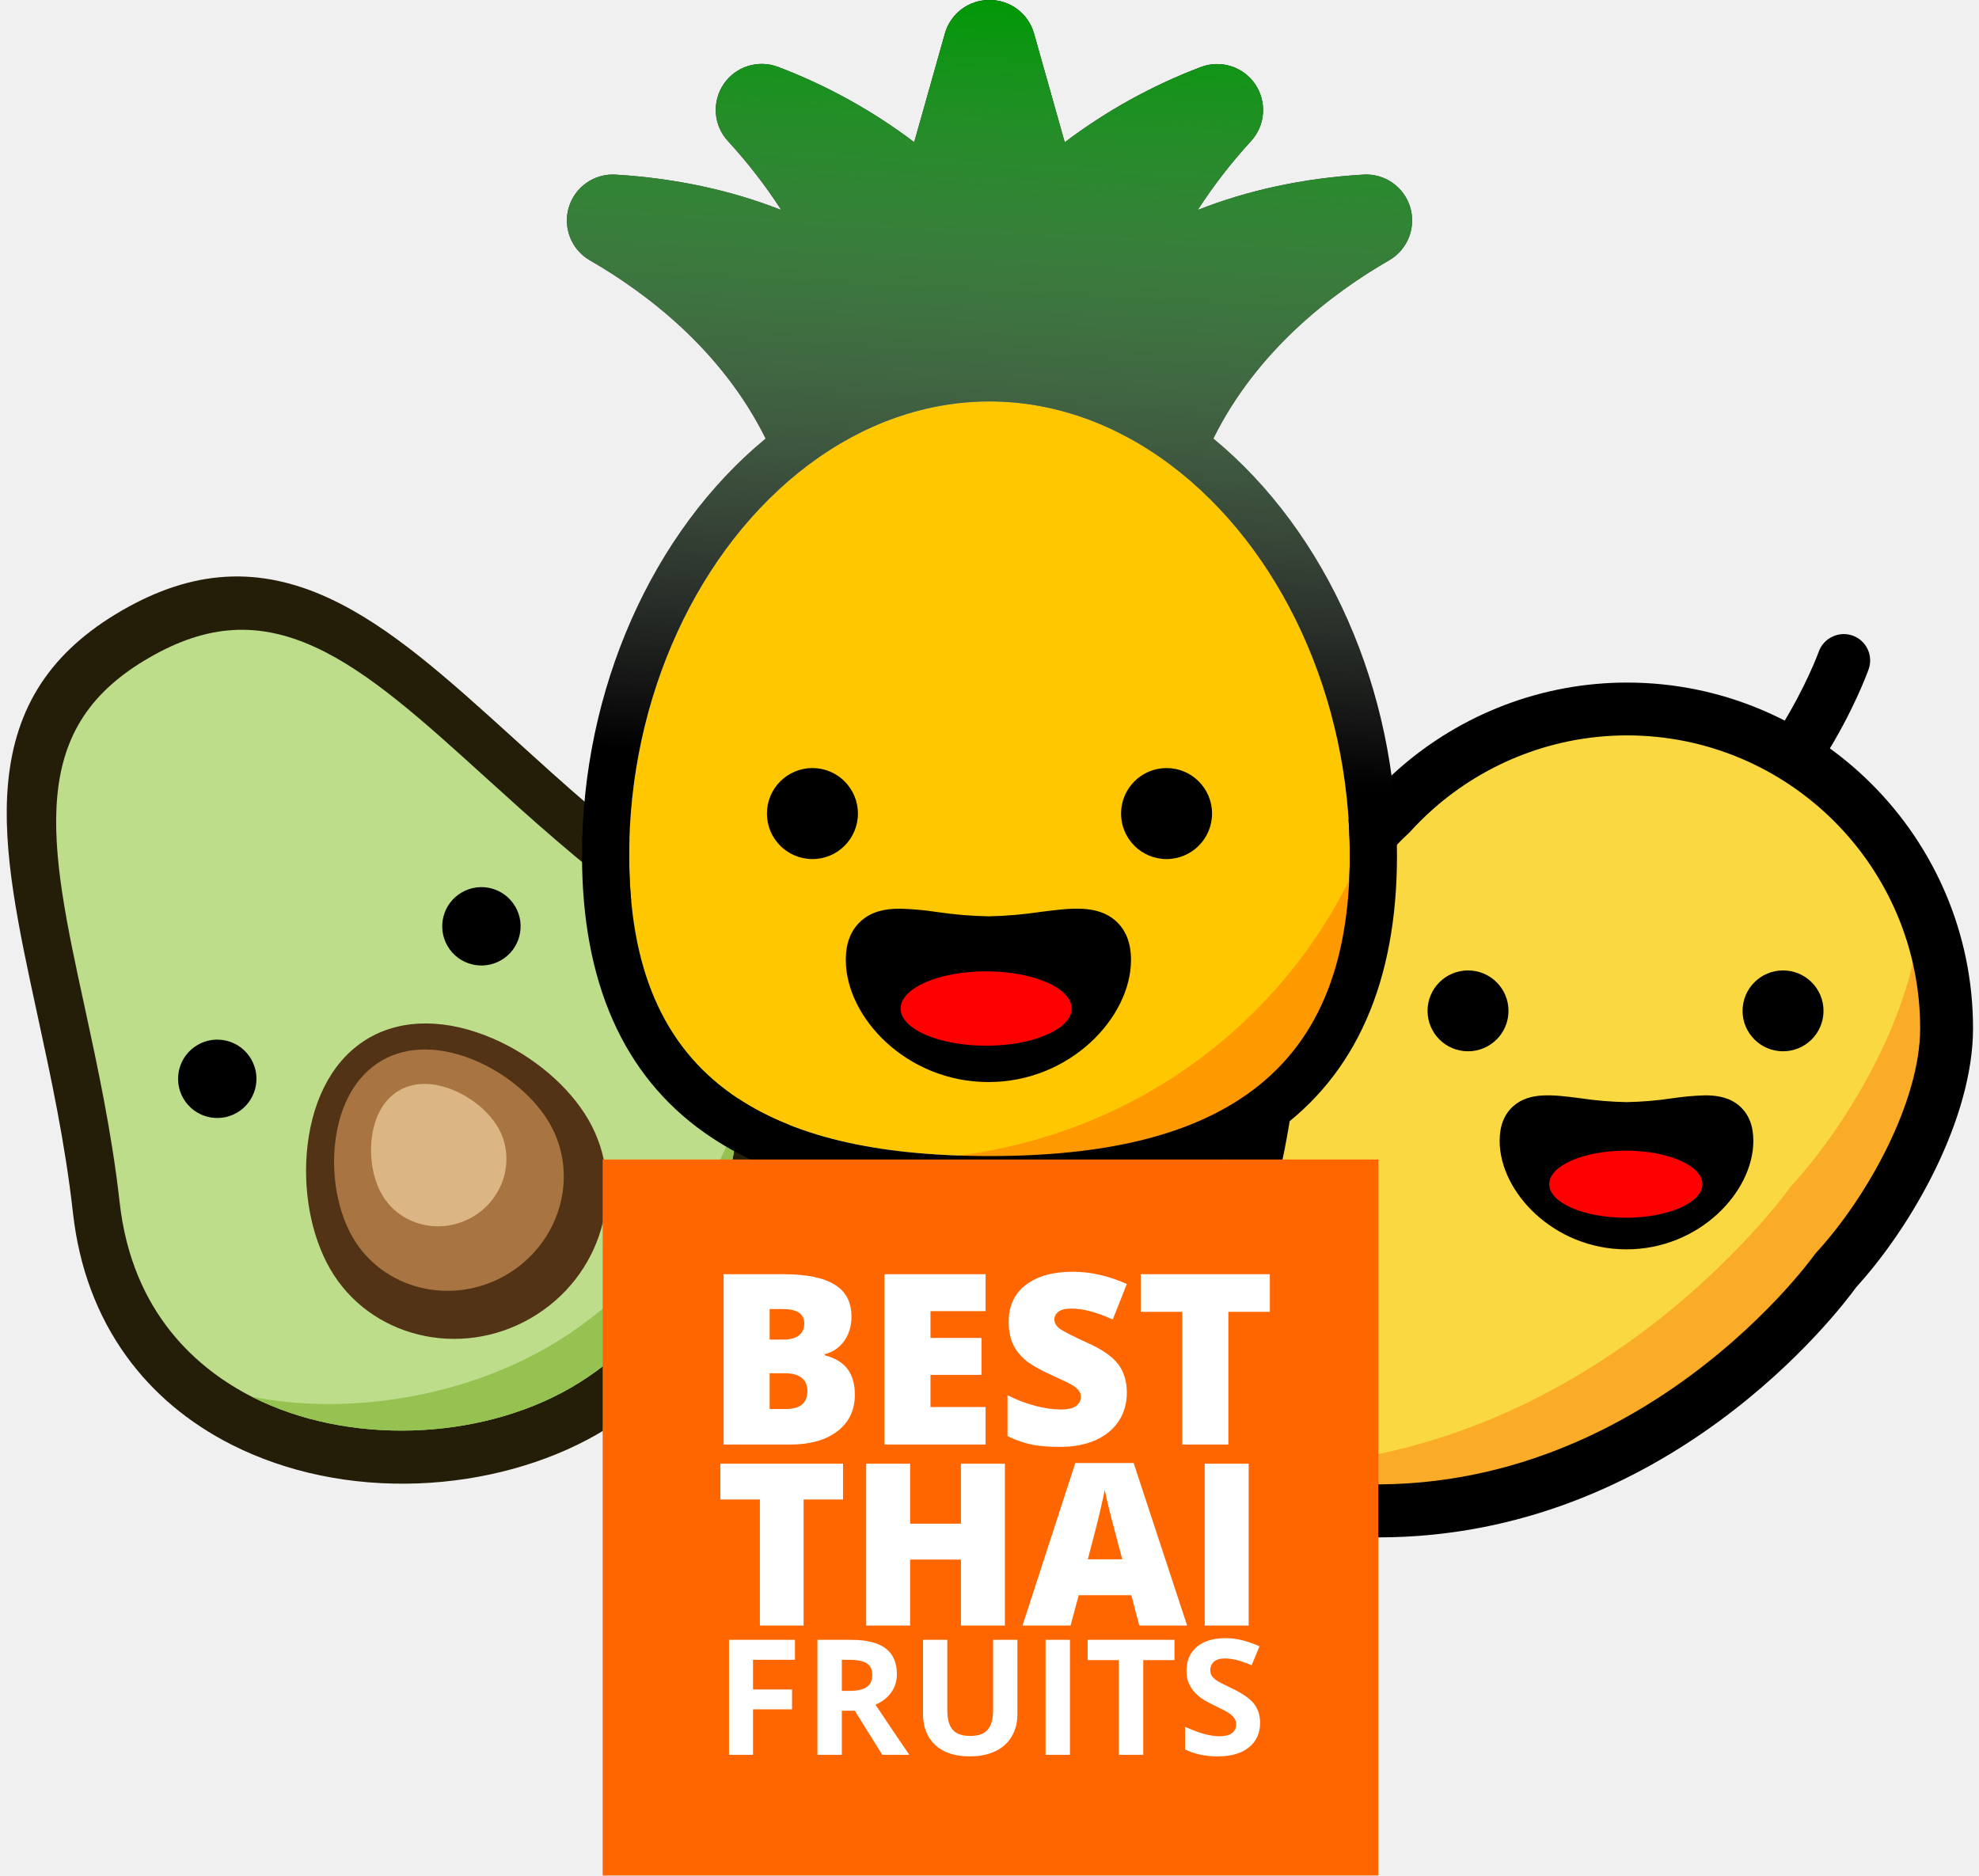
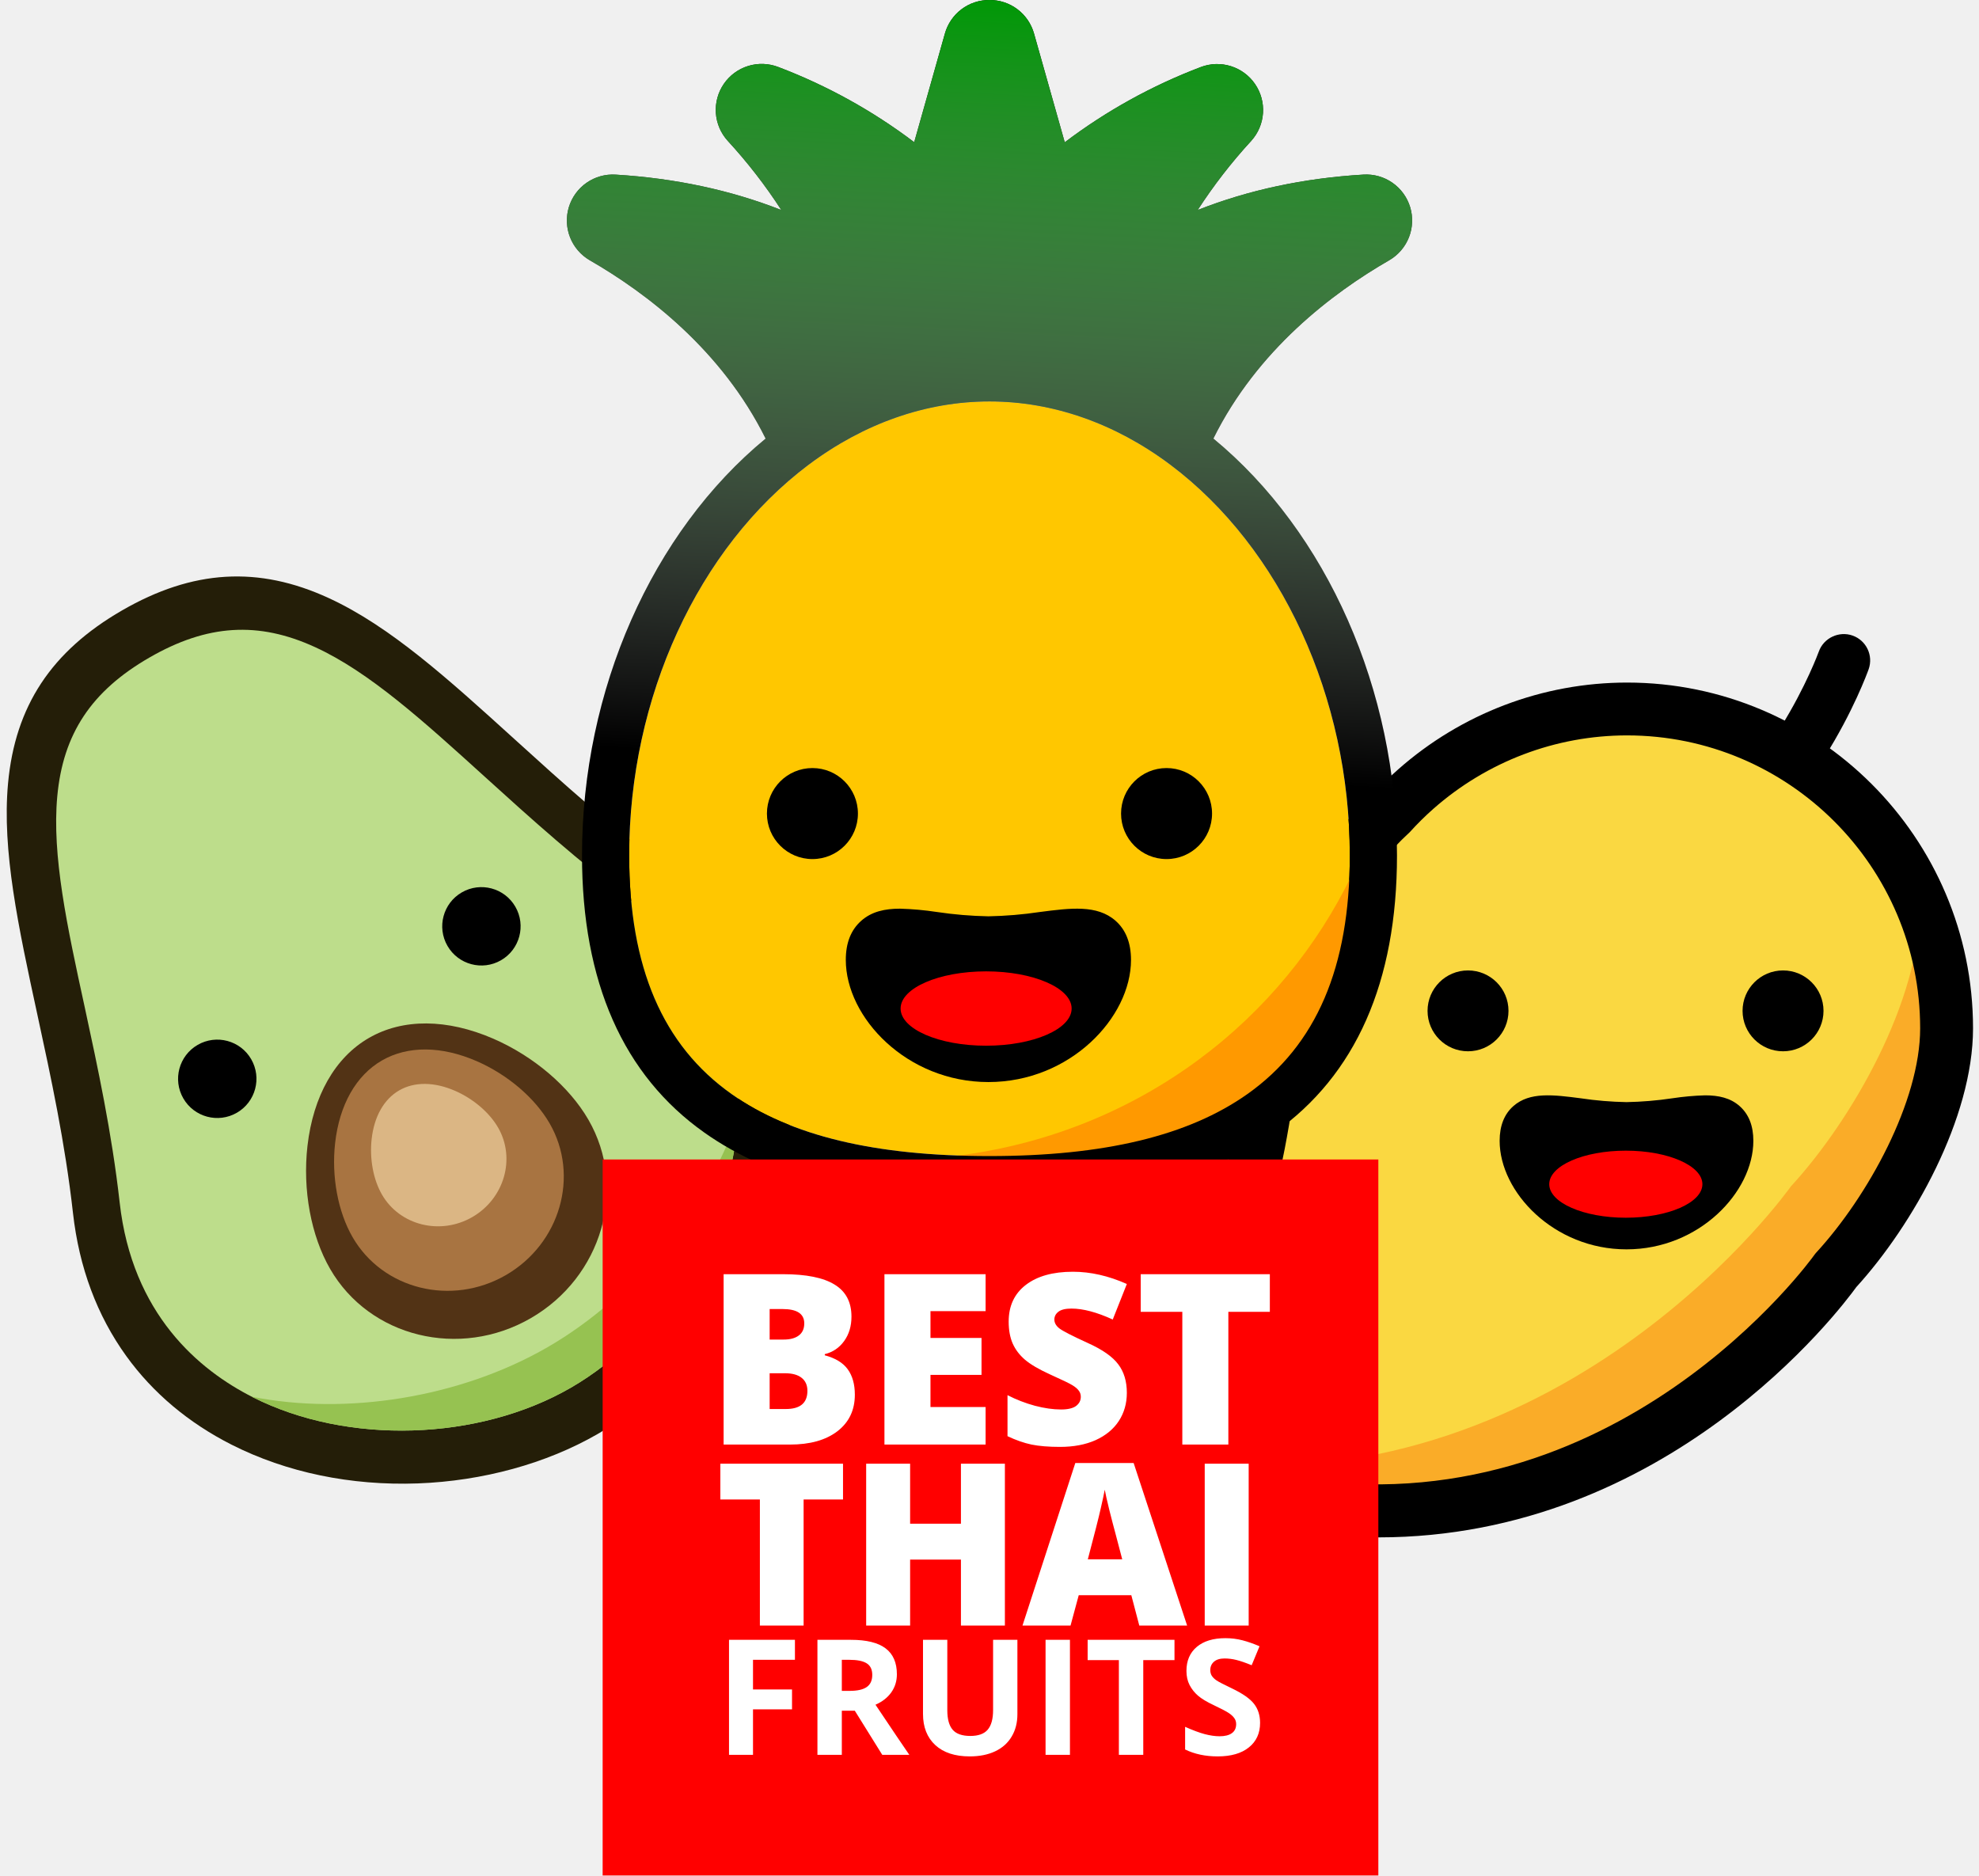
<svg xmlns="http://www.w3.org/2000/svg" width="995" height="943" viewBox="0 0 995 943" fill="none">
  <g clip-path="url(#clip0)">
    <g clip-path="url(#clip1)">
-       <path fill-rule="evenodd" clip-rule="evenodd" d="M841.02 446.326C837.463 445.374 834.312 442.964 832.557 439.4C829.283 432.832 831.972 424.862 838.542 421.603C889.293 396.401 914.226 328.281 914.463 327.602C916.937 320.689 924.667 317.162 931.451 319.569C938.361 322.023 941.966 329.615 939.509 336.519C938.362 339.718 910.845 415.368 850.366 445.39C847.348 446.893 844.036 447.134 841.02 446.326Z" fill="black" />
+       <path fill-rule="evenodd" clip-rule="evenodd" d="M841.02 446.326C837.464 445.374 834.313 442.964 832.558 439.4C829.284 432.832 831.972 424.862 838.543 421.603C889.294 396.401 914.226 328.281 914.464 327.602C916.937 320.689 924.667 317.162 931.452 319.569C938.361 322.023 941.966 329.615 939.509 336.519C938.362 339.718 910.845 415.368 850.366 445.39C847.349 446.893 844.037 447.134 841.02 446.326Z" fill="black" />
      <path fill-rule="evenodd" clip-rule="evenodd" d="M978.709 517.039C978.709 428.367 906.765 356.481 818.02 356.481C777.23 356.481 740.122 371.78 711.785 396.8H711.772C707.253 400.798 702.973 405.047 698.919 409.523C621.565 480.984 649.809 587.73 611.797 625.512C565.557 671.475 570.887 743.268 648.108 755.991C820.346 784.384 922.98 638.766 922.98 638.766C949.256 610.174 978.709 558.899 978.709 517.039Z" fill="#FAD841" />
      <path fill-rule="evenodd" clip-rule="evenodd" d="M965.34 453.003C965.34 453.535 965.419 454.039 965.419 454.57C965.419 503.389 931.062 563.19 900.426 596.523C900.426 596.523 789.765 753.362 602.773 736.111C613.459 745.633 628.412 752.752 648.109 755.992C820.348 784.372 922.981 638.767 922.981 638.767C949.244 610.175 978.71 558.9 978.71 517.041C978.71 494.265 973.899 472.632 965.34 453.003Z" fill="#FAAC28" />
      <path fill-rule="evenodd" clip-rule="evenodd" d="M818.02 369.759C782.201 369.759 747.604 382.893 720.584 406.744C716.517 410.343 712.543 414.261 708.781 418.431C665.692 458.298 657.425 508.883 650.115 553.491C644.599 587.236 639.827 616.386 621.167 634.925C600.074 655.908 590.97 683.624 597.974 705.51C604.247 725.098 622.815 738.365 650.274 742.894C812.478 769.653 911.137 632.508 912.121 631.114C912.44 630.649 912.799 630.198 913.197 629.773C939.142 601.539 965.418 553.743 965.418 517.037C965.418 435.828 899.295 369.759 818.02 369.759ZM693.005 773C677.946 773 662.263 771.778 645.955 769.082C608.155 762.867 582.118 743.159 572.668 713.624C562.474 681.831 573.891 644.474 602.426 616.094C614.973 603.611 619.107 578.405 623.878 549.201C631.481 502.787 640.931 445.005 689.895 399.772C693.483 395.722 698.175 391.087 702.973 386.851C734.858 358.697 775.715 343.198 818.02 343.198C913.955 343.198 992 421.18 992 517.037C992 562.269 961.696 616.001 933.32 647.143C925 658.644 838.582 772.987 693.005 773Z" fill="black" />
      <path d="M738.09 528.59C749.329 528.59 758.439 519.489 758.439 508.263C758.439 497.038 749.329 487.937 738.09 487.937C726.852 487.937 717.741 497.038 717.741 508.263C717.741 519.489 726.852 528.59 738.09 528.59Z" fill="black" />
      <path d="M896.474 528.59C907.712 528.59 916.823 519.489 916.823 508.263C916.823 497.038 907.712 487.937 896.474 487.937C885.235 487.937 876.125 497.038 876.125 508.263C876.125 519.489 885.235 528.59 896.474 528.59Z" fill="black" />
      <path d="M817.767 628.177C781.267 628.177 753.988 599.378 753.988 573.626C753.988 566.049 756.319 560.159 760.908 556.134C769.136 548.905 781.004 550.444 794.749 552.225C802.372 553.364 810.061 554.008 817.767 554.153C825.473 554.008 833.162 553.364 840.785 552.225C846.259 551.391 851.78 550.894 857.315 550.739C864.056 550.739 869.974 552.014 874.626 556.134C879.278 560.254 881.547 566.049 881.547 573.626C881.547 599.378 854.267 628.177 817.767 628.177Z" fill="black" />
      <ellipse rx="38.504" ry="16.86" transform="matrix(-1 0 0 1 817.43 595.416)" fill="#FF0000" />
      <path d="M258.778 371.737C282.687 393.434 307.398 415.858 336.146 437.053C358.263 453.364 374.697 473.26 385.002 496.152C394.406 517.129 398.474 540.115 397.08 564.479C395.361 595.255 385.04 626.603 367.163 655.178C349.841 682.783 326.209 706.171 300.468 721.033C274.728 735.894 242.657 744.666 210.089 745.865C176.423 747.092 144.055 740.347 116.542 726.448C94.802 715.44 76.913 700.434 63.465 681.792C48.776 661.43 39.763 637.25 36.696 609.941C32.714 574.447 25.65 541.836 18.815 510.282L18.801 510.219C9.214 465.973 0.946 427.743 4.044 393.896C7.603 355.074 25.818 327.441 61.375 306.912C96.933 286.382 129.971 284.425 165.372 300.753C196.233 314.994 225.189 341.258 258.731 371.695L258.778 371.737Z" fill="#241E08" />
      <path d="M287.003 697.75C333.484 670.915 368.083 614.979 371.091 561.724C372.817 531.381 365.294 488.216 319.762 454.654C291.401 433.759 266.208 410.919 243.969 390.757L243.854 390.653C212.69 362.387 185.775 337.978 158.583 325.455C129.922 312.25 104.162 313.855 75.061 330.656C45.961 347.457 31.691 368.963 28.797 400.387C26.045 430.198 33.727 465.711 42.685 506.83L42.717 506.98C49.058 536.321 56.242 569.559 60.158 604.568C66.441 660.79 100.062 688.888 127.157 702.56C174.737 726.577 240.523 724.586 287.003 697.75Z" fill="#BDDD8B" />
      <path fill-rule="evenodd" clip-rule="evenodd" d="M371.128 561.053C355.627 606.932 319.219 652.023 275.254 677.407C231.304 702.781 174.039 711.766 126.581 702.267C126.773 702.365 126.965 702.463 127.157 702.559C174.736 726.576 240.523 724.585 287.003 697.75C333.484 670.915 368.083 614.979 371.091 561.724C371.104 561.501 371.116 561.277 371.128 561.053Z" fill="#96C251" />
      <path d="M154.587 576.186C157.464 551.053 168.436 531.726 185.488 521.881C202.54 512.036 224.744 512.165 248.008 522.249C268.337 531.094 286.223 546.34 295.862 563.035C315.683 597.366 302.638 642.131 266.845 662.796C231.052 683.461 185.803 672.353 165.982 638.021C156.343 621.326 152.078 598.205 154.587 576.186Z" fill="#523315" />
      <path d="M168.491 574.727C170.655 555.502 179.007 540.73 192.014 533.22C205.021 525.711 221.975 525.839 239.752 533.584C255.286 540.378 268.963 552.066 276.344 564.851C291.524 591.143 281.622 625.374 254.32 641.137C227.017 656.9 192.453 648.342 177.273 622.05C169.891 609.265 166.604 591.57 168.491 574.727Z" fill="#A87441" />
      <path d="M186.851 572.732C188.12 561.391 193.037 552.68 200.702 548.254C208.367 543.829 218.362 543.911 228.844 548.487C238.004 552.501 246.071 559.401 250.427 566.947C259.386 582.463 253.562 602.654 237.473 611.943C221.384 621.232 201.005 616.17 192.046 600.653C187.69 593.108 185.745 582.668 186.851 572.732Z" fill="#DBB684" />
      <path d="M119.09 559.495C128.514 554.054 131.742 542.004 126.302 532.58C120.861 523.157 108.811 519.928 99.387 525.369C89.963 530.809 86.734 542.86 92.175 552.283C97.616 561.707 109.666 564.936 119.09 559.495Z" fill="black" />
      <path d="M251.898 482.818C261.322 477.377 264.551 465.327 259.11 455.904C253.669 446.48 241.619 443.251 232.195 448.692C222.772 454.133 219.543 466.183 224.984 475.606C230.424 485.03 242.475 488.259 251.898 482.818Z" fill="black" />
-       <path fill-rule="evenodd" clip-rule="evenodd" d="M367.855 550.124C333.193 525.616 316.341 486.362 316.341 430.121C316.341 350.723 350.909 275.466 406.574 233.65L406.752 233.531C434.406 212.807 465.784 201.846 497.494 201.846C529.204 201.846 560.582 212.807 588.236 233.531L588.462 233.686C644.102 275.514 678.646 350.747 678.646 430.121C678.646 486.362 661.795 525.616 627.133 550.124C597.486 571.085 555.079 581.276 497.494 581.276C439.908 581.276 397.502 571.085 367.855 550.124Z" fill="#FFC700" />
-       <path fill-rule="evenodd" clip-rule="evenodd" d="M691.377 411.312C691.773 415.921 691.975 420.579 691.975 425.281C691.975 458.641 681.801 489.835 664.125 516.426C659.876 530.367 648.127 543.141 630.903 553.781C596.33 583.339 549.825 601.442 498.68 601.442C464.143 601.442 431.722 593.188 403.662 578.725C439.945 585.489 478.396 584.438 516.59 574.204C601.929 551.338 665.454 488.133 691.377 411.312Z" fill="#FF9900" />
+       <path fill-rule="evenodd" clip-rule="evenodd" d="M367.855 550.124C333.192 525.616 316.341 486.362 316.341 430.121C316.341 350.723 350.909 275.466 406.574 233.65L406.751 233.532C434.406 212.807 465.784 201.846 497.494 201.846C529.204 201.846 560.582 212.807 588.236 233.532L588.461 233.686C644.102 275.514 678.646 350.747 678.646 430.121C678.646 486.362 661.795 525.616 627.132 550.124C597.486 571.086 555.079 581.276 497.494 581.276C439.908 581.276 397.502 571.086 367.855 550.124Z" fill="#FFC700" />
+       <path fill-rule="evenodd" clip-rule="evenodd" d="M691.377 411.313C691.773 415.921 691.975 420.58 691.975 425.281C691.975 458.641 681.801 489.835 664.125 516.427C659.876 530.367 648.127 543.142 630.903 553.781C596.33 583.34 549.825 601.443 498.68 601.443C464.143 601.443 431.721 593.188 403.661 578.725C439.945 585.489 478.395 584.438 516.59 574.204C601.929 551.338 665.454 488.133 691.377 411.313Z" fill="#FF9900" />
      <path d="M296.514 130.87C292.009 128.256 288.52 124.197 286.61 119.35C284.7 114.504 284.483 109.154 285.993 104.169C287.503 99.183 290.651 94.853 294.929 91.882C299.206 88.91 304.361 87.471 309.558 87.797C339.549 89.624 367.417 95.602 392.818 105.591C384.832 93.252 375.815 81.613 365.863 70.797C362.364 66.941 360.269 62.016 359.917 56.819C359.566 51.623 360.979 46.46 363.926 42.167C366.874 37.874 371.185 34.703 376.159 33.167C381.134 31.63 386.482 31.819 391.336 33.703C415.786 42.984 438.787 55.711 459.641 71.497L475.058 16.929C476.416 12.032 479.351 7.719 483.407 4.659C487.463 1.599 492.414 -0.038 497.494 0.001C502.578 -0.033 507.532 1.613 511.586 4.682C515.641 7.751 518.569 12.072 519.919 16.976L535.335 71.545C556.189 55.758 579.19 43.032 603.641 33.75C608.488 31.882 613.822 31.701 618.785 33.237C623.747 34.774 628.047 37.937 630.991 42.218C633.936 46.498 635.353 51.647 635.015 56.832C634.676 62.017 632.601 66.936 629.125 70.797C619.182 81.61 610.173 93.245 602.194 105.579C627.595 95.555 655.463 89.576 685.442 87.785C690.639 87.459 695.794 88.898 700.071 91.87C704.349 94.842 707.497 99.171 709.007 104.157C710.517 109.142 710.3 114.492 708.39 119.338C706.48 124.185 702.99 128.244 698.486 130.858C669.859 147.348 632.078 176.02 610.056 220.517C667.215 267.624 702.376 346.938 702.376 430.108C702.376 493.728 681.671 540.609 640.829 569.483C607.032 593.386 560.143 605 497.494 605C434.845 605 387.956 593.386 354.171 569.495C313.329 540.621 292.624 493.739 292.624 430.12C292.624 346.95 327.785 267.6 384.944 220.529C362.91 176.032 325.141 147.36 296.514 130.87ZM316.342 430.12C316.342 486.361 333.193 525.615 367.855 550.123C397.502 571.084 439.909 581.275 497.494 581.275C555.08 581.275 597.486 571.084 627.133 550.123C661.795 525.615 678.647 486.361 678.647 430.12C678.647 350.746 644.102 275.513 588.462 233.685L588.236 233.53C560.582 212.806 529.204 201.845 497.494 201.845C465.784 201.845 434.406 212.806 406.752 233.53L406.574 233.649C350.909 275.465 316.342 350.722 316.342 430.12Z" fill="black" />
      <path d="M296.514 130.87C292.009 128.256 288.52 124.197 286.61 119.35C284.7 114.504 284.483 109.154 285.993 104.169C287.503 99.183 290.651 94.853 294.929 91.882C299.206 88.91 304.361 87.471 309.558 87.797C339.549 89.624 367.417 95.602 392.818 105.591C384.832 93.252 375.815 81.613 365.863 70.797C362.364 66.941 360.269 62.016 359.917 56.819C359.566 51.623 360.979 46.46 363.926 42.167C366.874 37.874 371.185 34.703 376.159 33.167C381.134 31.63 386.482 31.819 391.336 33.703C415.786 42.984 438.787 55.711 459.641 71.497L475.058 16.929C476.416 12.032 479.351 7.719 483.407 4.659C487.463 1.599 492.414 -0.038 497.494 0.001C502.578 -0.033 507.532 1.613 511.586 4.682C515.641 7.751 518.569 12.072 519.919 16.976L535.335 71.545C556.189 55.758 579.19 43.032 603.641 33.75C608.488 31.882 613.822 31.701 618.785 33.237C623.747 34.774 628.047 37.937 630.991 42.218C633.936 46.498 635.353 51.647 635.015 56.832C634.676 62.017 632.601 66.936 629.125 70.797C619.182 81.61 610.173 93.245 602.194 105.579C627.595 95.555 655.463 89.576 685.442 87.785C690.639 87.459 695.794 88.898 700.071 91.87C704.349 94.842 707.497 99.171 709.007 104.157C710.517 109.142 710.3 114.492 708.39 119.338C706.48 124.185 702.99 128.244 698.486 130.858C669.859 147.348 632.078 176.02 610.056 220.517C667.215 267.624 702.376 346.938 702.376 430.108C702.376 493.728 681.671 540.609 640.829 569.483C607.032 593.386 560.143 605 497.494 605C434.845 605 387.956 593.386 354.171 569.495C313.329 540.621 292.624 493.739 292.624 430.12C292.624 346.95 327.785 267.6 384.944 220.529C362.91 176.032 325.141 147.36 296.514 130.87ZM316.342 430.12C316.342 486.361 333.193 525.615 367.855 550.123C397.502 571.084 439.909 581.275 497.494 581.275C555.08 581.275 597.486 571.084 627.133 550.123C661.795 525.615 678.647 486.361 678.647 430.12C678.647 350.746 644.102 275.513 588.462 233.685L588.236 233.53C560.582 212.806 529.204 201.845 497.494 201.845C465.784 201.845 434.406 212.806 406.752 233.53L406.574 233.649C350.909 275.465 316.342 350.722 316.342 430.12Z" fill="url(#paint0_linear)" />
      <path d="M586.517 431.945C573.884 431.945 563.643 421.7 563.643 409.062C563.643 396.425 573.884 386.18 586.517 386.18C599.151 386.18 609.392 396.425 609.392 409.062C609.392 421.7 599.151 431.945 586.517 431.945Z" fill="black" />
-       <path d="M408.472 431.945C395.839 431.945 385.597 421.7 385.597 409.062C385.597 396.425 395.839 386.18 408.472 386.18C421.105 386.18 431.347 396.425 431.347 409.062C431.347 421.7 421.105 431.945 408.472 431.945Z" fill="black" />
+       <path d="M408.472 431.945C395.838 431.945 385.597 421.7 385.597 409.062C385.597 396.425 395.838 386.18 408.472 386.18C421.105 386.18 431.346 396.425 431.346 409.062C431.346 421.7 421.105 431.945 408.472 431.945Z" fill="black" />
      <path d="M496.948 544.061C537.979 544.061 568.646 511.64 568.646 482.648C568.646 474.118 566.025 467.487 560.866 462.956C551.617 454.818 538.276 456.55 522.824 458.555C514.255 459.837 505.611 460.562 496.948 460.725C488.285 460.562 479.642 459.837 471.073 458.555C464.919 457.616 458.713 457.057 452.49 456.882C444.913 456.882 438.26 458.317 433.03 462.956C427.801 467.594 425.251 474.118 425.251 482.648C425.251 511.64 455.918 544.061 496.948 544.061Z" fill="black" />
      <ellipse rx="42.994" ry="18.692" transform="matrix(-1 0 0 1 495.799 507.095)" fill="#FF0000" />
    </g>
-     <rect x="303" y="583" width="390" height="360" fill="#FF6600" />
+     <rect x="303" y="583" width="390" height="360" fill="#FF0000" />
    <path d="M363.82 640.669H393.703C405.344 640.669 413.977 642.407 419.602 645.884C425.266 649.322 428.098 654.693 428.098 661.997C428.098 666.802 426.867 670.904 424.406 674.302C421.945 677.7 418.703 679.888 414.68 680.864V681.45C419.992 682.857 423.84 685.2 426.223 688.482C428.605 691.763 429.797 696.021 429.797 701.255C429.797 709.029 426.867 715.161 421.008 719.654C415.188 724.107 407.238 726.333 397.16 726.333H363.82V640.669ZM386.965 673.54H393.938C397.258 673.54 399.816 672.857 401.613 671.489C403.449 670.122 404.367 668.091 404.367 665.396C404.367 660.591 400.734 658.189 393.469 658.189H386.965V673.54ZM386.965 690.474V708.462H395.109C402.336 708.462 405.949 705.415 405.949 699.322C405.949 696.47 404.973 694.282 403.02 692.759C401.105 691.236 398.313 690.474 394.641 690.474H386.965ZM495.539 726.333H444.68V640.669H495.539V659.243H467.824V672.72H493.488V691.294H467.824V707.466H495.539V726.333ZM566.555 700.318C566.555 705.63 565.207 710.357 562.512 714.497C559.816 718.599 555.93 721.802 550.852 724.107C545.773 726.372 539.816 727.505 532.981 727.505C527.277 727.505 522.492 727.115 518.625 726.333C514.758 725.513 510.734 724.107 506.555 722.115V701.49C510.969 703.755 515.559 705.532 520.324 706.822C525.09 708.072 529.465 708.697 533.449 708.697C536.887 708.697 539.406 708.111 541.008 706.939C542.609 705.728 543.41 704.185 543.41 702.31C543.41 701.138 543.078 700.122 542.414 699.263C541.789 698.365 540.754 697.466 539.309 696.568C537.902 695.669 534.113 693.833 527.941 691.06C522.356 688.521 518.156 686.06 515.344 683.677C512.57 681.294 510.5 678.56 509.133 675.474C507.805 672.388 507.141 668.736 507.141 664.517C507.141 656.626 510.012 650.474 515.754 646.06C521.496 641.646 529.387 639.439 539.426 639.439C548.293 639.439 557.336 641.489 566.555 645.591L559.465 663.462C551.457 659.79 544.543 657.954 538.723 657.954C535.715 657.954 533.527 658.482 532.16 659.536C530.793 660.591 530.109 661.9 530.109 663.462C530.109 665.142 530.969 666.646 532.688 667.974C534.445 669.302 539.172 671.724 546.867 675.239C554.25 678.56 559.367 682.134 562.219 685.962C565.109 689.751 566.555 694.536 566.555 700.318ZM617.59 726.333H594.445V659.595H573.527V640.669H638.449V659.595H617.59V726.333ZM404.039 817.333H382.052V753.932H362.18V735.952H423.855V753.932H404.039V817.333ZM505.236 817.333H483.138V784.157H457.588V817.333H435.489V735.952H457.588V766.122H483.138V735.952H505.236V817.333ZM572.813 817.333L568.805 802.081H542.364L538.245 817.333H514.087L540.639 735.618H569.974L596.859 817.333H572.813ZM564.24 784.046L560.733 770.687C559.917 767.718 558.915 763.877 557.728 759.164C556.577 754.451 555.816 751.074 555.445 749.033C555.111 750.926 554.443 754.043 553.441 758.385C552.477 762.727 550.306 771.281 546.929 784.046H564.24ZM605.71 817.333V735.952H627.809V817.333H605.71ZM378.596 882.333H366.533V824.51H399.677V834.556H378.596V849.467H398.213V859.473H378.596V882.333ZM423.249 850.178H427.204C431.08 850.178 433.941 849.532 435.787 848.24C437.632 846.948 438.555 844.918 438.555 842.15C438.555 839.407 437.606 837.456 435.708 836.296C433.835 835.136 430.922 834.556 426.967 834.556H423.249V850.178ZM423.249 860.145V882.333H410.988V824.51H427.837C435.694 824.51 441.508 825.947 445.279 828.821C449.049 831.669 450.935 836.006 450.935 841.833C450.935 845.235 449.999 848.267 448.126 850.93C446.254 853.567 443.605 855.636 440.177 857.139C448.878 870.138 454.547 878.536 457.184 882.333H443.578L429.775 860.145H423.249ZM511.526 824.51V861.925C511.526 866.197 510.564 869.941 508.639 873.157C506.741 876.374 503.985 878.84 500.373 880.553C496.761 882.267 492.489 883.124 487.559 883.124C480.123 883.124 474.349 881.226 470.235 877.429C466.122 873.606 464.065 868.385 464.065 861.767V824.51H476.287V859.908C476.287 864.364 477.183 867.634 478.976 869.717C480.769 871.8 483.735 872.841 487.875 872.841C491.883 872.841 494.783 871.8 496.576 869.717C498.396 867.607 499.305 864.311 499.305 859.829V824.51H511.526ZM525.686 882.333V824.51H537.946V882.333H525.686ZM574.808 882.333H562.547V834.714H546.845V824.51H590.509V834.714H574.808V882.333ZM633.541 866.276C633.541 871.496 631.655 875.61 627.885 878.615C624.141 881.621 618.92 883.124 612.223 883.124C606.053 883.124 600.595 881.964 595.849 879.644V868.253C599.751 869.993 603.047 871.219 605.736 871.931C608.452 872.643 610.931 872.999 613.172 872.999C615.861 872.999 617.918 872.485 619.342 871.457C620.792 870.428 621.517 868.899 621.517 866.869C621.517 865.735 621.201 864.733 620.568 863.863C619.935 862.967 618.999 862.11 617.76 861.292C616.547 860.475 614.055 859.17 610.285 857.377C606.751 855.716 604.102 854.12 602.335 852.591C600.568 851.062 599.158 849.282 598.103 847.252C597.048 845.221 596.521 842.848 596.521 840.133C596.521 835.017 598.248 830.996 601.702 828.07C605.183 825.143 609.981 823.679 616.099 823.679C619.105 823.679 621.965 824.035 624.681 824.747C627.423 825.459 630.284 826.461 633.264 827.753L629.309 837.285C626.224 836.019 623.666 835.136 621.636 834.635C619.632 834.134 617.654 833.884 615.703 833.884C613.383 833.884 611.603 834.424 610.364 835.505C609.125 836.586 608.505 837.997 608.505 839.737C608.505 840.818 608.755 841.767 609.256 842.585C609.757 843.376 610.548 844.154 611.629 844.918C612.737 845.656 615.334 847.001 619.421 848.952C624.826 851.536 628.531 854.134 630.535 856.744C632.539 859.328 633.541 862.505 633.541 866.276Z" fill="white" />
  </g>
  <defs>
    <linearGradient id="paint0_linear" x1="497.5" y1="8.48833e-07" x2="477.227" y2="385.036" gradientUnits="userSpaceOnUse">
      <stop stop-color="#009806" />
      <stop offset="1" stop-color="white" stop-opacity="0" />
    </linearGradient>
    <clipPath id="clip0">
      <path d="M0 0H995V943H0V0Z" fill="white" />
    </clipPath>
    <clipPath id="clip1">
      <rect x="-2" y="-20" width="1000" height="897.196" fill="white" />
    </clipPath>
  </defs>
</svg>
